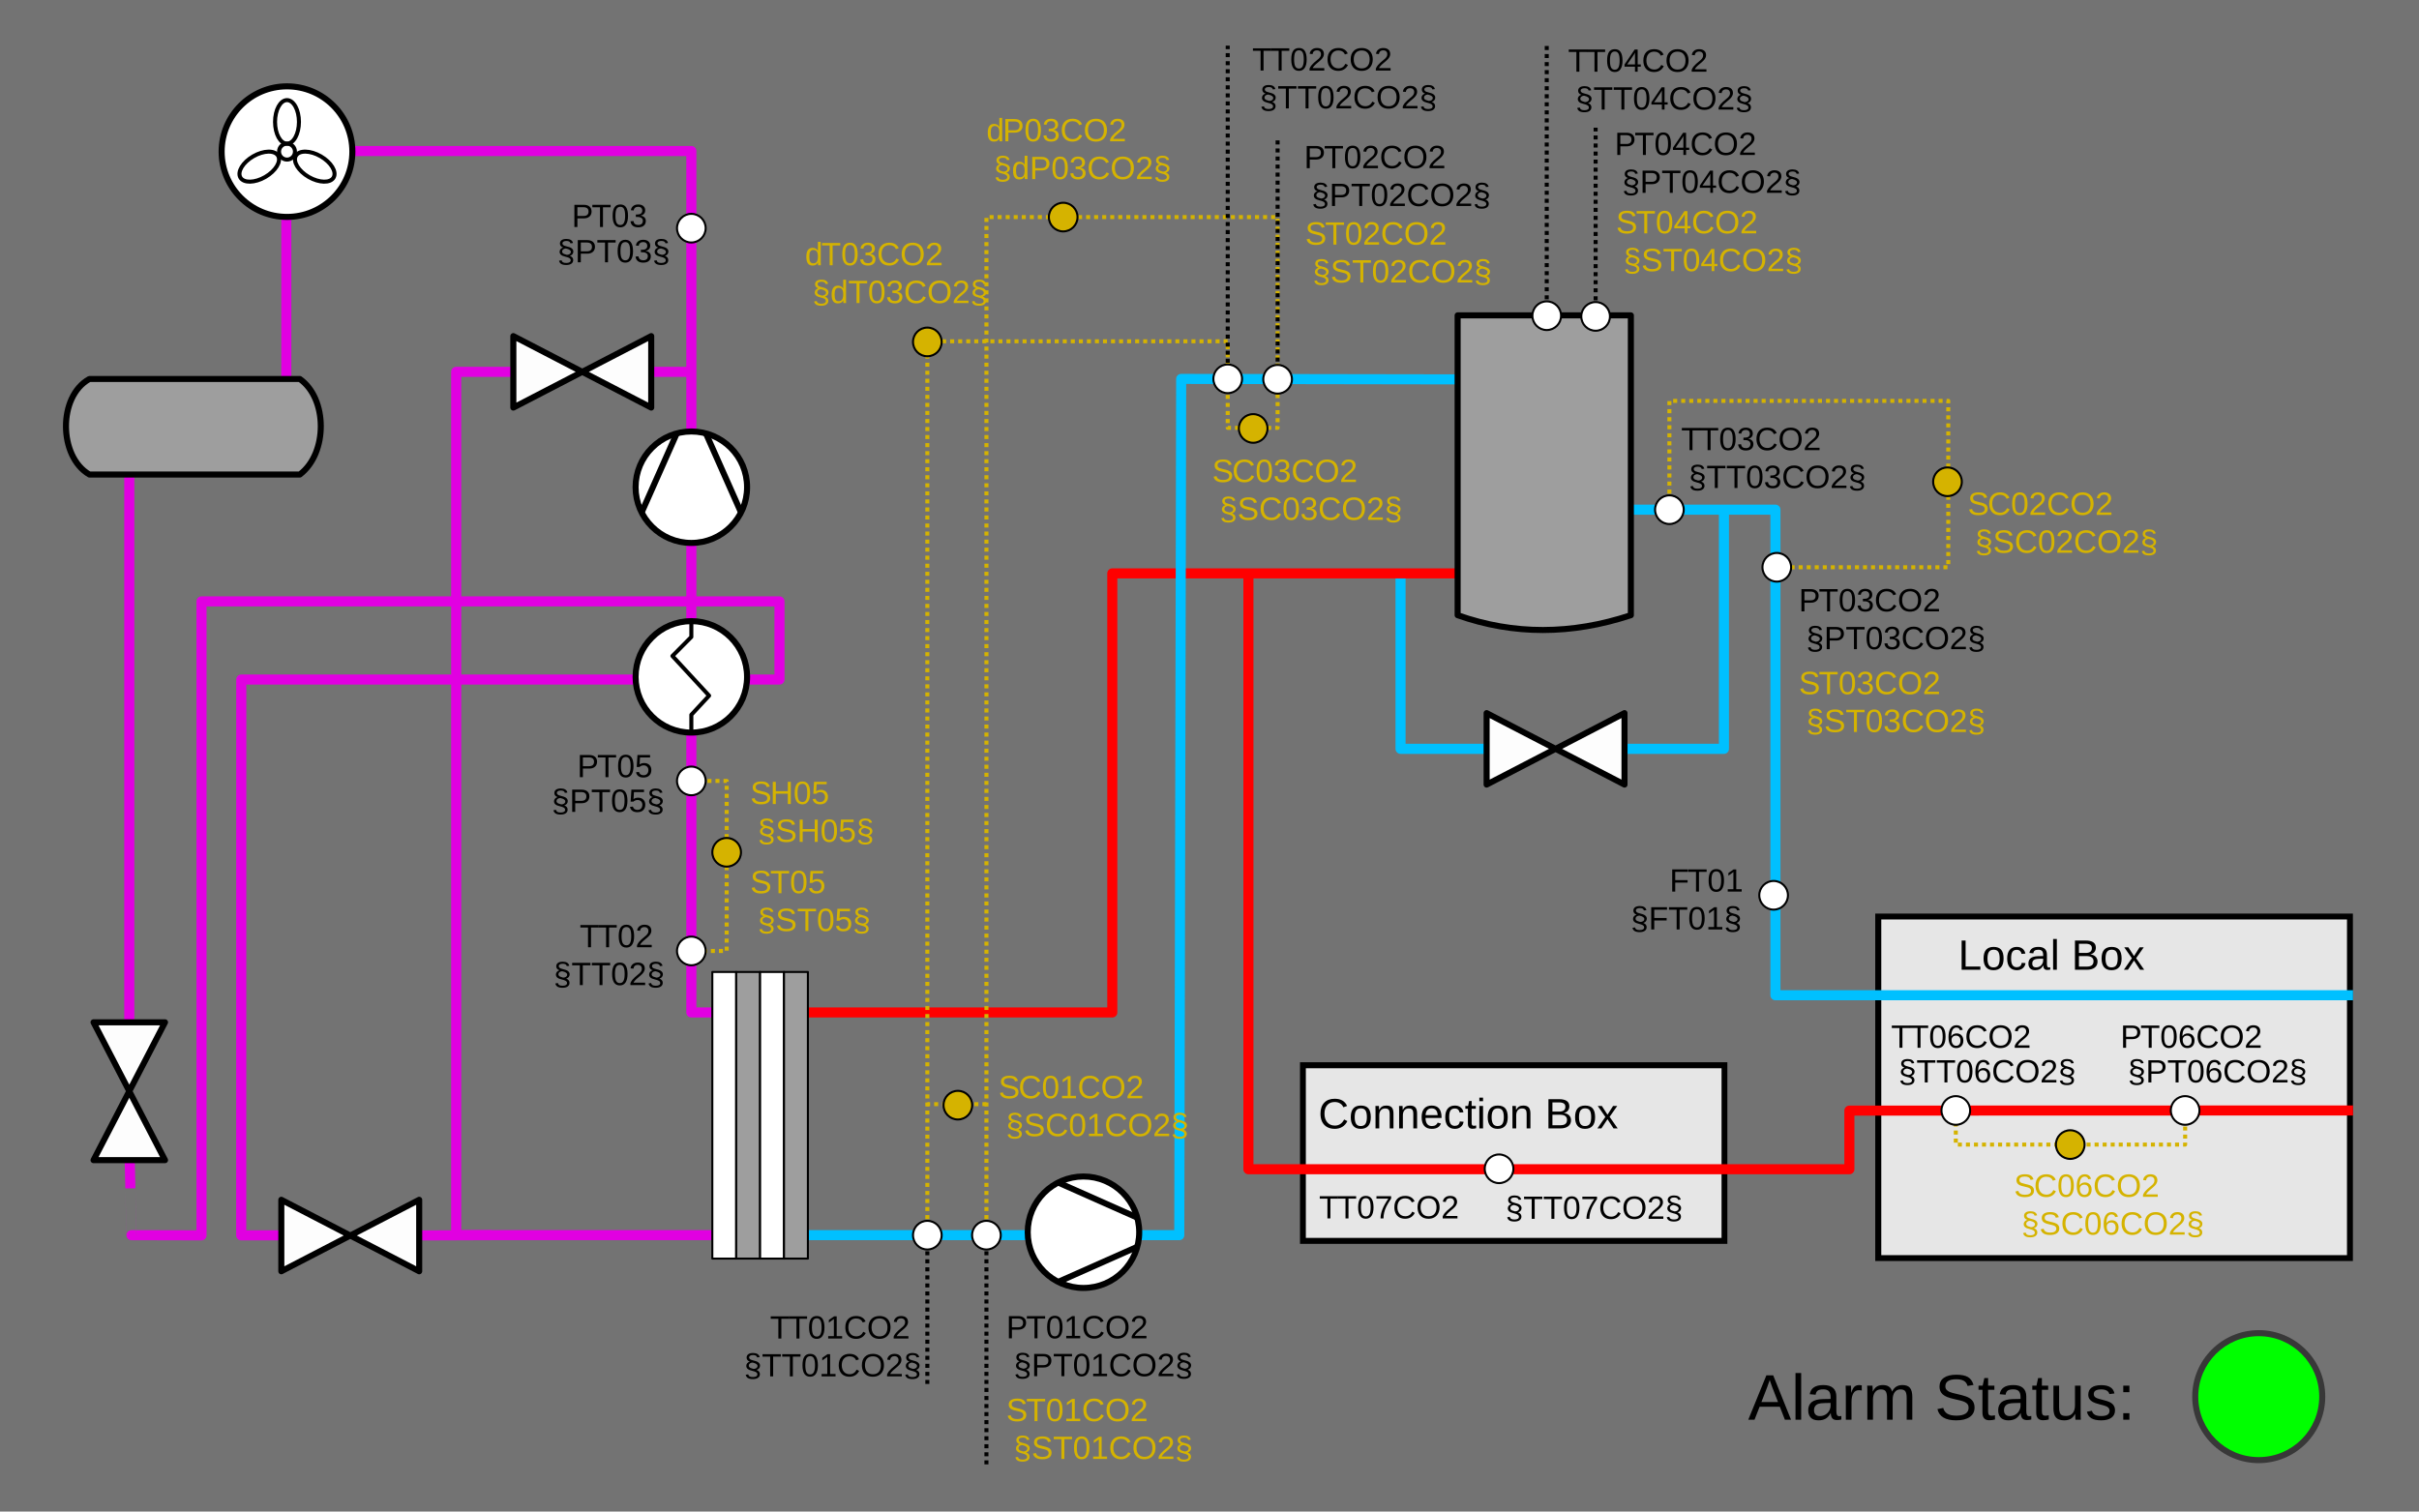
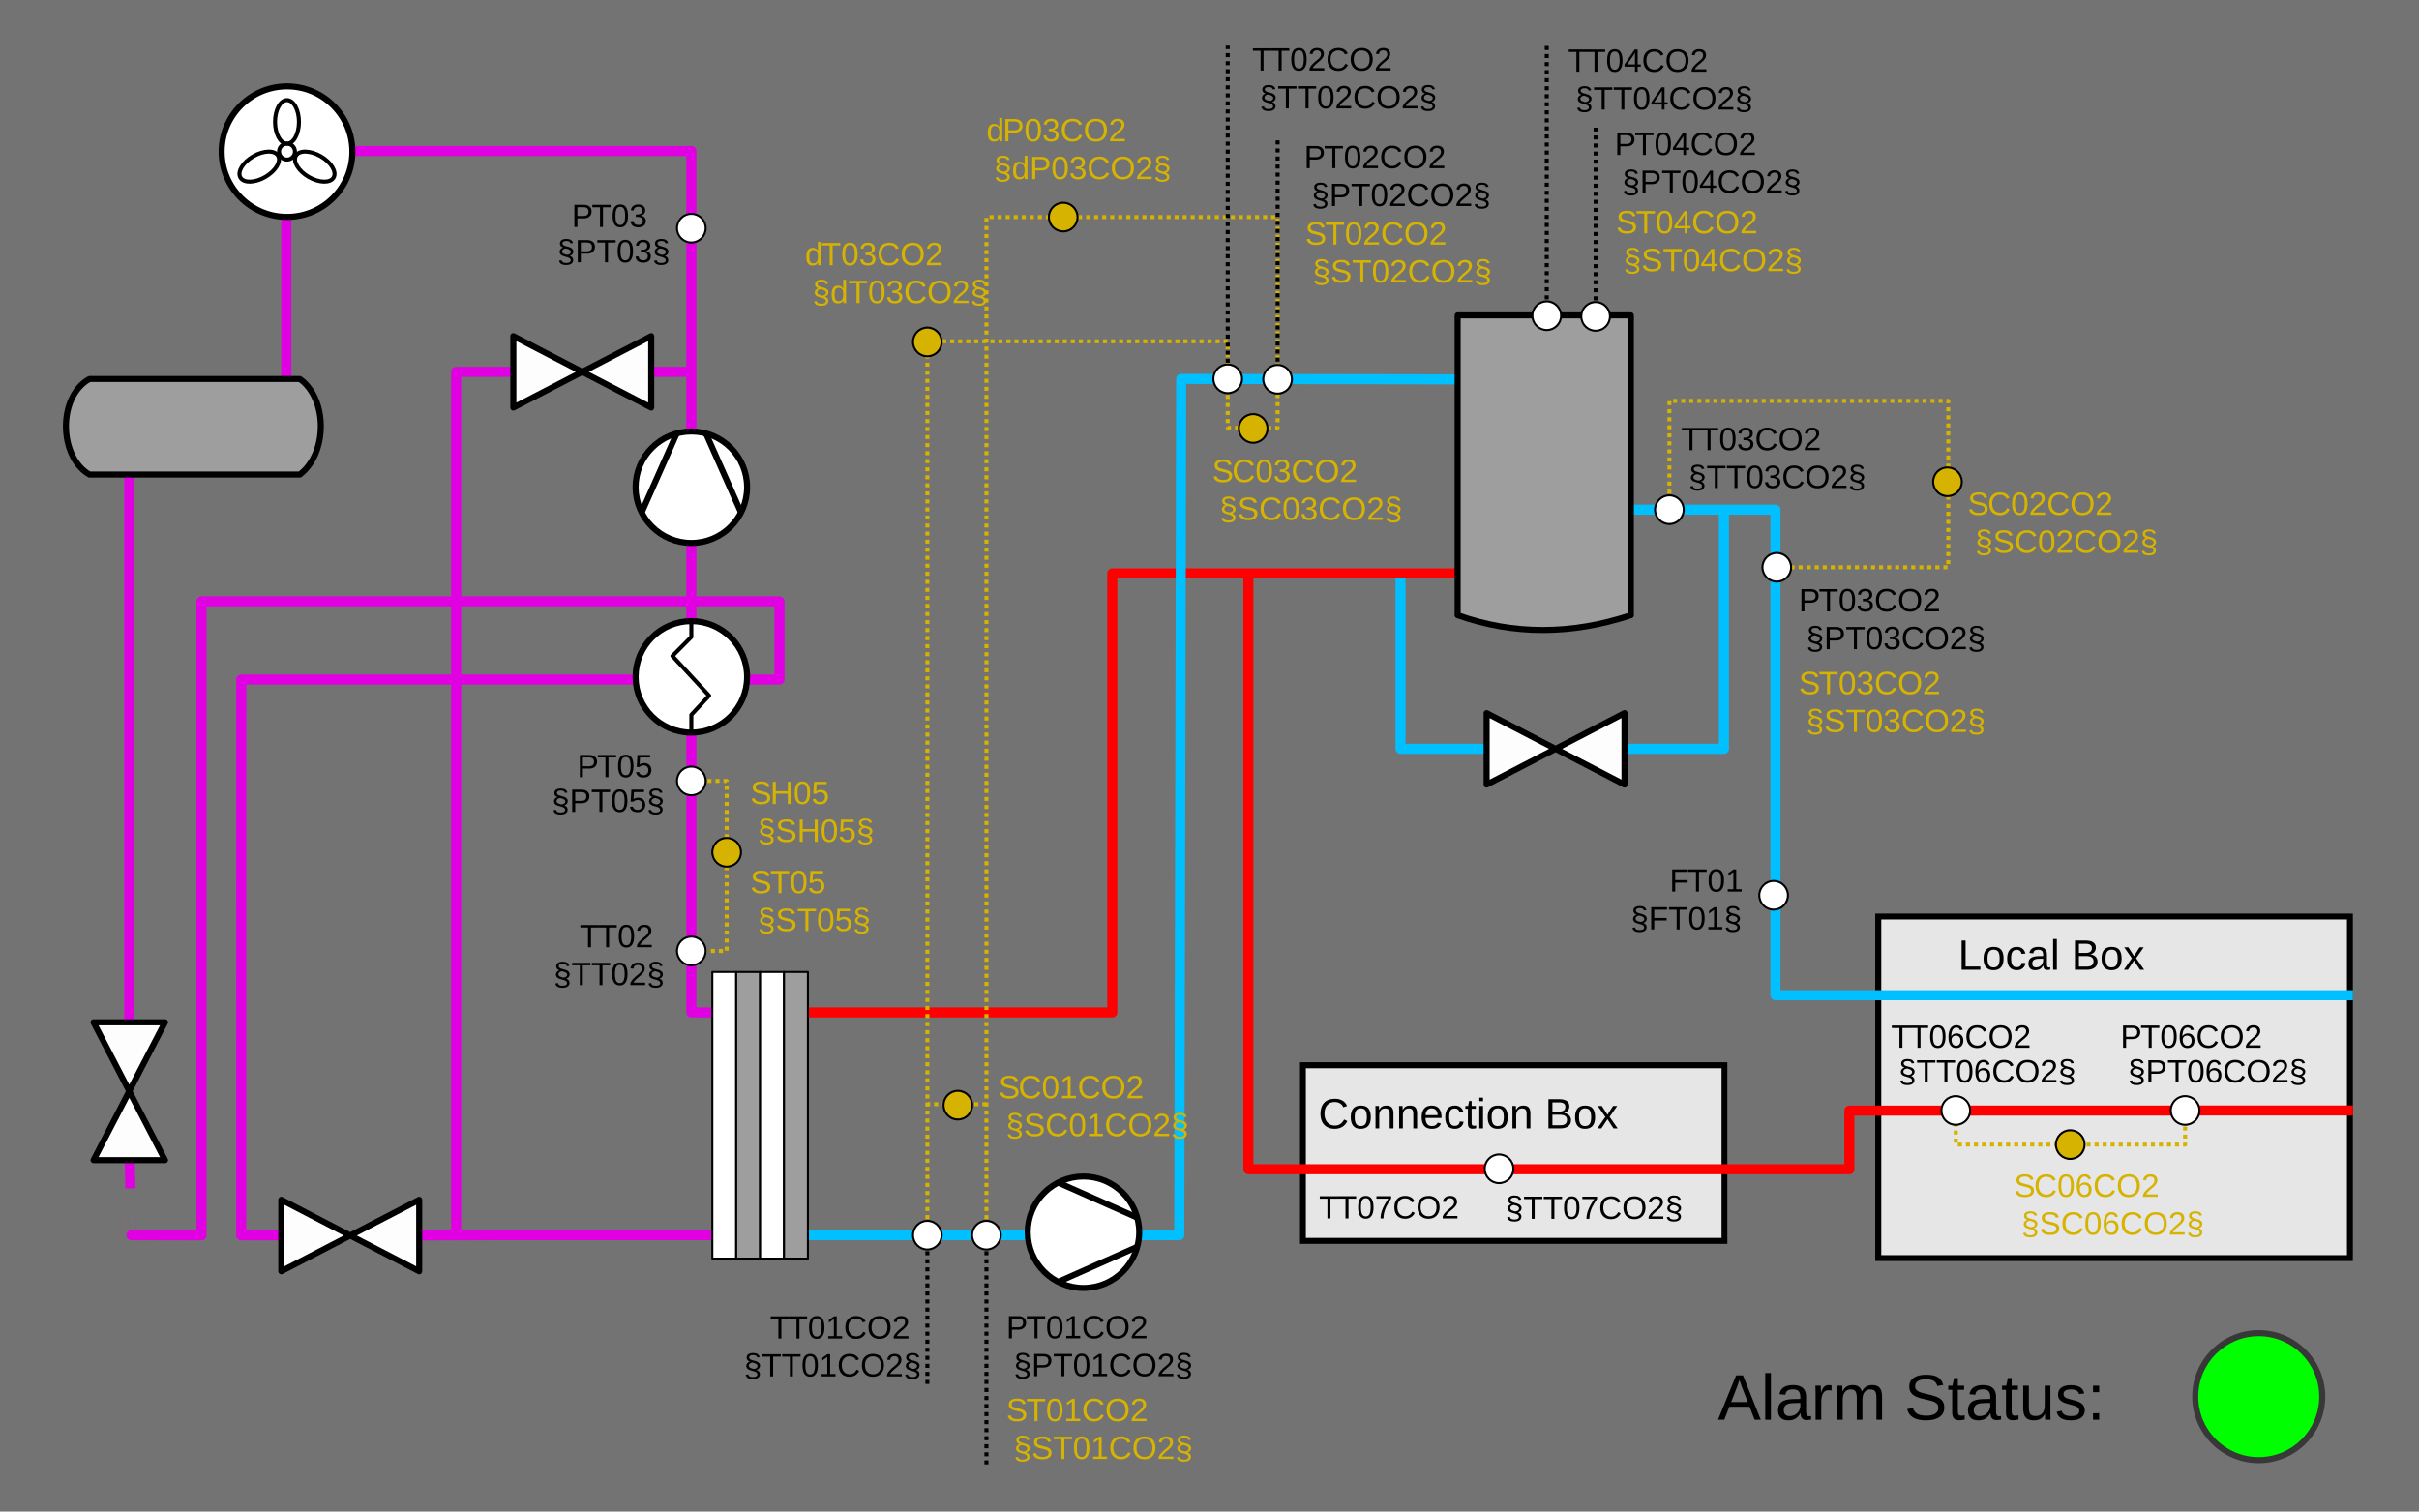
<svg xmlns="http://www.w3.org/2000/svg" width="100%" height="100%" viewBox="0 0 800 500" version="1.1" xml:space="preserve" style="fill-rule:evenodd;clip-rule:evenodd;stroke-linejoin:round;stroke-miterlimit:1.5;">
  <rect x="0" y="0" width="800" height="500" style="fill:rgb(115,115,115);" />
  <g>
    <rect x="620.167" y="302.153" width="158.015" height="115.042" style="fill:rgb(230,230,230);" />
    <path d="M778.182,302.153l-158.015,-0l0,115.042l158.015,-0l0,-115.042Zm-156.015,2l0,111.042l154.015,-0l0,-111.042l-154.015,-0Z" />
    <rect x="429.861" y="351.372" width="141.483" height="60.114" style="fill:rgb(230,230,230);" />
    <path d="M571.344,351.372l-141.483,0l0,60.115l141.483,-0l0,-60.115Zm-139.483,2l0,56.115l137.483,-0l0,-56.115l-137.483,0Z" />
    <text x="647.587px" y="320.792px" style="font-family:'ArialMT', 'Arial', sans-serif;font-size:14.046px;">Local Box</text>
    <text x="435.981px" y="373.275px" style="font-family:'ArialMT', 'Arial', sans-serif;font-size:14.046px;">Connection Box</text>
    <path d="M412.865,189.668l0,197.108l198.753,-0l0,-19.394l166.564,-0.049" style="fill:none;stroke:rgb(255,0,0);stroke-width:3.33px;" />
    <path d="M498.319,247.712l-35.138,-0l-0,-58.044" style="fill:none;stroke:rgb(0,192,255);stroke-width:3.33px;" />
    <path d="M267.181,334.909l100.67,0l0,-145.241l122.174,-0" style="fill:none;stroke:rgb(255,0,0);stroke-width:3.33px;" />
    <path d="M532.597,168.599l54.56,0l-0,160.623l191.025,-0" style="fill:none;stroke:rgb(0,192,255);stroke-width:3.33px;" />
    <path d="M42.756,346.982l-0,-205.814l51.926,0l0,-91.074" style="fill:none;stroke:rgb(225,0,225);stroke-width:3.33px;" />
    <path d="M102.475,408.645l-22.703,0l0.022,-183.857l177.988,-0l0,-25.856l-191.14,-0l0,209.713l-23.162,-0.06c0,0.06 -0.724,-30.957 -0.724,-30.957" style="fill:none;stroke:rgb(225,0,225);stroke-width:3.33px;" />
    <path d="M162.449,408.585l-31.84,0.12" style="fill:none;stroke:rgb(225,0,225);stroke-width:3.33px;" />
    <path d="M228.635,123.005l-18.435,-0" style="fill:none;stroke:rgb(225,0,225);stroke-width:3.33px;" />
    <path d="M264.885,408.585l125.123,0l0.623,-283.247l94.849,0.16" style="fill:none;stroke:rgb(0,192,255);stroke-width:3.33px;" />
    <path d="M178.433,123.005l-27.571,-0l-0,285.58l84.716,0" style="fill:none;stroke:rgb(225,0,225);stroke-width:3.33px;" />
    <path d="M109.506,49.954l119.129,0l0,284.955l6.943,0" style="fill:none;stroke:rgb(225,0,225);stroke-width:3.33px;" />
    <path d="M228.635,258.321l11.683,-0l0,56.249l-11.683,-0.002" style="fill:none;stroke:rgb(213,179,0);stroke-width:1.33px;stroke-dasharray:1.33,1.33;" />
    <path d="M326.226,365.246l-19.542,-0.004" style="fill:none;stroke:rgb(213,179,0);stroke-width:1.33px;stroke-dasharray:1.33,1.33;" />
    <path d="M722.659,367.333l-0,11.287l-75.847,-0l-0,-11.287" style="fill:none;stroke:rgb(213,179,0);stroke-width:1.33px;stroke-dasharray:1.33,1.33;" />
    <path d="M552.095,168.599l0,-35.994l92.225,0l-0,55.049l-56.707,-0" style="fill:none;stroke:rgb(213,179,0);stroke-width:1.33px;stroke-dasharray:1.33,1.33;" />
    <path d="M406.026,125.31l0,16.216l16.498,0l0,-16.216" style="fill:none;stroke:rgb(213,179,0);stroke-width:1.33px;stroke-dasharray:1.33,1.33;" />
    <path d="M306.684,408.585l0,-295.693l99.342,0l0,12.418" style="fill:none;stroke:rgb(213,179,0);stroke-width:1.33px;stroke-dasharray:1.33,1.33;" />
    <path d="M326.226,408.585l0,-336.777l96.298,0l0,53.502" style="fill:none;stroke:rgb(213,179,0);stroke-width:1.33px;stroke-dasharray:1.33,1.33;" />
    <g id="Heat-Exchanger">
      <rect x="235.578" y="321.52" width="7.901" height="94.809" style="fill:white;stroke:black;stroke-width:0.67px;" />
      <rect x="243.478" y="321.52" width="7.901" height="94.809" style="fill:rgb(158,158,158);stroke:black;stroke-width:0.67px;" />
      <rect x="251.379" y="321.52" width="7.901" height="94.809" style="fill:white;stroke:black;stroke-width:0.67px;" />
      <rect x="259.28" y="321.52" width="7.901" height="94.809" style="fill:rgb(158,158,158);stroke:black;stroke-width:0.67px;" />
    </g>
    <g id="PT03">
      <circle cx="228.635" cy="75.478" r="4.74" style="fill:white;stroke:black;stroke-width:0.67px;" />
      <text x="189.083px" y="75.089px" style="font-family:'ArialMT', 'Arial', sans-serif;font-size:10.667px;">P<tspan x="195.665px 201.647px 207.046px " y="75.089px 75.089px 75.089px ">T03</tspan>
      </text>
      <text x="184.274px" y="86.771px" style="font-family:'ArialMT', 'Arial', sans-serif;font-size:10.667px;">
        <tspan x="184.274px 189.673px 196.254px 202.237px 207.636px 213.034px " y="86.771px 86.771px 86.771px 86.771px 86.771px 86.771px ">§PT03§</tspan>
      </text>
    </g>
    <g id="FT01">
      <circle cx="586.56" cy="296.157" r="4.74" style="fill:white;stroke:black;stroke-width:0.67px;" />
      <text x="552.148px" y="294.932px" style="font-family:'ArialMT', 'Arial', sans-serif;font-size:10.667px;">F<tspan x="558.13px 564.112px 569.511px " y="294.932px 294.932px 294.932px ">T01</tspan>
      </text>
      <text x="539.279px" y="307.45px" style="font-family:'ArialMT', 'Arial', sans-serif;font-size:10.667px;">
        <tspan x="539.279px 544.678px 550.66px 556.642px 562.041px 567.44px " y="307.45px 307.45px 307.45px 307.45px 307.45px 307.45px ">§FT01§</tspan>
      </text>
    </g>
    <g id="PT03CO2">
      <circle cx="587.613" cy="187.654" r="4.74" style="fill:white;stroke:black;stroke-width:0.67px;" />
      <text x="594.888px" y="202.231px" style="font-family:'ArialMT', 'Arial', sans-serif;font-size:10.667px;">P<tspan x="601.469px 607.452px 612.851px 618.25px 625.419px 633.183px " y="202.231px 202.231px 202.231px 202.231px 202.231px 202.231px ">T03CO2</tspan>
      </text>
      <text x="597.318px" y="214.748px" style="font-family:'ArialMT', 'Arial', sans-serif;font-size:10.667px;">
        <tspan x="597.318px 602.717px 609.299px 615.281px 620.68px 626.079px 633.249px 641.012px 646.411px " y="214.748px 214.748px 214.748px 214.748px 214.748px 214.748px 214.748px 214.748px 214.748px ">§PT03CO2§</tspan>
      </text>
    </g>
    <g id="ST03CO2">
      <text x="594.888px" y="229.62px" style="font-family:'ArialMT', 'Arial', sans-serif;font-size:10.667px;fill:rgb(213,179,0);">S<tspan x="601.469px 607.452px 612.851px 618.25px 625.419px 633.183px " y="229.62px 229.62px 229.62px 229.62px 229.62px 229.62px ">T03CO2</tspan>
      </text>
      <text x="597.318px" y="242.137px" style="font-family:'ArialMT', 'Arial', sans-serif;font-size:10.667px;fill:rgb(213,179,0);">
        <tspan x="597.318px 602.717px 609.299px 615.281px 620.68px 626.079px 633.249px 641.012px 646.411px " y="242.137px 242.137px 242.137px 242.137px 242.137px 242.137px 242.137px 242.137px 242.137px ">§ST03CO2§</tspan>
      </text>
    </g>
    <g id="ST04CO2">
      <text x="534.439px" y="77.177px" style="font-family:'ArialMT', 'Arial', sans-serif;font-size:10.667px;fill:rgb(213,179,0);">S<tspan x="541.02px 547.003px 552.402px 557.801px 564.97px 572.734px " y="77.177px 77.177px 77.177px 77.177px 77.177px 77.177px ">T04CO2</tspan>
      </text>
      <text x="536.869px" y="89.694px" style="font-family:'ArialMT', 'Arial', sans-serif;font-size:10.667px;fill:rgb(213,179,0);">
        <tspan x="536.869px 542.268px 548.85px 554.832px 560.231px 565.63px 572.8px 580.563px 585.962px " y="89.694px 89.694px 89.694px 89.694px 89.694px 89.694px 89.694px 89.694px 89.694px ">§ST04CO2§</tspan>
      </text>
    </g>
    <g id="TT03CO2">
      <circle cx="552.095" cy="168.599" r="4.74" style="fill:white;stroke:black;stroke-width:0.67px;" />
      <text x="555.98px" y="148.912px" style="font-family:'ArialMT', 'Arial', sans-serif;font-size:10.667px;">T<tspan x="561.962px 567.945px 573.343px 578.742px 585.912px 593.676px " y="148.912px 148.912px 148.912px 148.912px 148.912px 148.912px ">T03CO2</tspan>
      </text>
      <text x="558.41px" y="161.43px" style="font-family:'ArialMT', 'Arial', sans-serif;font-size:10.667px;">
        <tspan x="558.41px 563.809px 569.791px 575.774px 581.173px 586.572px 593.741px 601.505px 606.904px " y="161.43px 161.43px 161.43px 161.43px 161.43px 161.43px 161.43px 161.43px 161.43px ">§TT03CO2§</tspan>
      </text>
    </g>
    <g id="TT06CO2">
      <text x="625.414px" y="346.592px" style="font-family:'ArialMT', 'Arial', sans-serif;font-size:10.667px;">T<tspan x="631.396px 637.379px 642.778px 648.176px 655.346px 663.11px " y="346.592px 346.592px 346.592px 346.592px 346.592px 346.592px ">T06CO2</tspan>
      </text>
      <text x="627.844px" y="358.056px" style="font-family:'ArialMT', 'Arial', sans-serif;font-size:10.667px;">
        <tspan x="627.844px 633.243px 639.225px 645.208px 650.607px 656.006px 663.175px 670.939px 676.338px " y="358.056px 358.056px 358.056px 358.056px 358.056px 358.056px 358.056px 358.056px 358.056px ">§TT06CO2§</tspan>
      </text>
      <circle cx="646.812" cy="367.333" r="4.74" style="fill:white;stroke:black;stroke-width:0.67px;" />
    </g>
    <g id="TT07CO2">
      <text x="436.233px" y="403.042px" style="font-family:'ArialMT', 'Arial', sans-serif;font-size:10.667px;">T<tspan x="442.215px 448.198px 453.597px 458.995px 466.165px 473.929px " y="403.042px 403.042px 403.042px 403.042px 403.042px 403.042px ">T07CO2</tspan>
      </text>
      <text x="497.861px" y="403.186px" style="font-family:'ArialMT', 'Arial', sans-serif;font-size:10.667px;">
        <tspan x="497.861px 503.26px 509.242px 515.225px 520.624px 526.023px 533.192px 540.956px 546.355px " y="403.186px 403.186px 403.186px 403.186px 403.186px 403.186px 403.186px 403.186px 403.186px ">§TT07CO2§</tspan>
      </text>
      <circle cx="495.76" cy="386.626" r="4.74" style="fill:white;stroke:black;stroke-width:0.67px;" />
    </g>
    <g id="PT06CO2">
      <text x="701.261px" y="346.592px" style="font-family:'ArialMT', 'Arial', sans-serif;font-size:10.667px;">P<tspan x="707.842px 713.825px 719.224px 724.622px 731.792px 739.556px " y="346.592px 346.592px 346.592px 346.592px 346.592px 346.592px ">T06CO2</tspan>
      </text>
      <text x="703.691px" y="358.056px" style="font-family:'ArialMT', 'Arial', sans-serif;font-size:10.667px;">
        <tspan x="703.691px 709.09px 715.671px 721.654px 727.053px 732.452px 739.621px 747.385px 752.784px " y="358.056px 358.056px 358.056px 358.056px 358.056px 358.056px 358.056px 358.056px 358.056px ">§PT06CO2§</tspan>
      </text>
      <circle cx="722.659" cy="367.333" r="4.74" style="fill:white;stroke:black;stroke-width:0.67px;" />
    </g>
    <g id="TT02">
      <text x="191.703px" y="313.343px" style="font-family:'ArialMT', 'Arial', sans-serif;font-size:10.667px;">T<tspan x="197.685px 203.667px 209.066px " y="313.343px 313.343px 313.343px ">T02</tspan>
      </text>
      <text x="183.055px" y="325.861px" style="font-family:'ArialMT', 'Arial', sans-serif;font-size:10.667px;">
        <tspan x="183.055px 188.454px 194.436px 200.418px 205.817px 211.216px " y="325.861px 325.861px 325.861px 325.861px 325.861px 325.861px ">§TT02§</tspan>
      </text>
      <circle cx="228.635" cy="314.568" r="4.74" style="fill:white;stroke:black;stroke-width:0.67px;" />
    </g>
    <g id="TT01CO2">
      <text x="254.654px" y="442.782px" style="font-family:'ArialMT', 'Arial', sans-serif;font-size:10.667px;">T<tspan x="260.636px 266.618px 272.017px 277.416px 284.586px 292.349px " y="442.782px 442.782px 442.782px 442.782px 442.782px 442.782px ">T01CO2</tspan>
      </text>
      <text x="246.006px" y="455.3px" style="font-family:'ArialMT', 'Arial', sans-serif;font-size:10.667px;">
        <tspan x="246.006px 251.405px 257.387px 263.369px 268.768px 274.167px 281.337px 289.101px 294.5px " y="455.3px 455.3px 455.3px 455.3px 455.3px 455.3px 455.3px 455.3px 455.3px ">§TT01CO2§</tspan>
      </text>
      <path d="M306.684,408.585l0,49.38" style="fill:none;stroke:black;stroke-width:1.33px;stroke-dasharray:1.33,1.33;" />
      <circle cx="306.684" cy="408.585" r="4.74" style="fill:white;stroke:black;stroke-width:0.67px;" />
    </g>
    <g id="TT02CO2">
      <text x="414.125px" y="23.332px" style="font-family:'ArialMT', 'Arial', sans-serif;font-size:10.667px;">T<tspan x="420.107px 426.089px 431.488px 436.887px 444.057px 451.821px " y="23.332px 23.332px 23.332px 23.332px 23.332px 23.332px ">T02CO2</tspan>
      </text>
      <text x="416.555px" y="35.85px" style="font-family:'ArialMT', 'Arial', sans-serif;font-size:10.667px;">
        <tspan x="416.555px 421.954px 427.936px 433.918px 439.317px 444.716px 451.886px 459.65px 465.049px " y="35.85px 35.85px 35.85px 35.85px 35.85px 35.85px 35.85px 35.85px 35.85px ">§TT02CO2§</tspan>
      </text>
      <path d="M406.026,125.31l0,-110.21" style="fill:none;stroke:black;stroke-width:1.33px;stroke-dasharray:1.33,1.33;" />
      <circle cx="406.026" cy="125.31" r="4.74" style="fill:white;stroke:black;stroke-width:0.67px;" />
    </g>
    <g id="PT01CO2">
      <text x="332.781px" y="442.704px" style="font-family:'ArialMT', 'Arial', sans-serif;font-size:10.667px;">P<tspan x="339.363px 345.345px 350.744px 356.143px 363.313px 371.076px " y="442.704px 442.704px 442.704px 442.704px 442.704px 442.704px ">T01CO2</tspan>
      </text>
      <text x="335.212px" y="455.222px" style="font-family:'ArialMT', 'Arial', sans-serif;font-size:10.667px;">
        <tspan x="335.212px 340.611px 347.192px 353.174px 358.573px 363.972px 371.142px 378.905px 384.304px " y="455.222px 455.222px 455.222px 455.222px 455.222px 455.222px 455.222px 455.222px 455.222px ">§PT01CO2§</tspan>
      </text>
      <path d="M326.226,408.585l0,76.982" style="fill:none;stroke:black;stroke-width:1.33px;stroke-dasharray:1.33,1.33;" />
      <circle cx="326.226" cy="408.585" r="4.74" style="fill:white;stroke:black;stroke-width:0.67px;" />
    </g>
    <g id="ST01CO2">
      <text x="332.781px" y="470.093px" style="font-family:'ArialMT', 'Arial', sans-serif;font-size:10.667px;fill:rgb(213,179,0);">S<tspan x="339.363px 345.345px 350.744px 356.143px 363.313px 371.076px " y="470.093px 470.093px 470.093px 470.093px 470.093px 470.093px ">T01CO2</tspan>
      </text>
      <text x="335.212px" y="482.611px" style="font-family:'ArialMT', 'Arial', sans-serif;font-size:10.667px;fill:rgb(213,179,0);">
        <tspan x="335.212px 340.611px 347.192px 353.174px 358.573px 363.972px 371.142px 378.905px 384.304px " y="482.611px 482.611px 482.611px 482.611px 482.611px 482.611px 482.611px 482.611px 482.611px ">§ST01CO2§</tspan>
      </text>
    </g>
    <g id="PT02CO2">
      <text x="431.277px" y="55.631px" style="font-family:'ArialMT', 'Arial', sans-serif;font-size:10.667px;">P<tspan x="437.858px 443.84px 449.239px 454.638px 461.808px 469.571px " y="55.631px 55.631px 55.631px 55.631px 55.631px 55.631px ">T02CO2</tspan>
      </text>
      <text x="433.707px" y="68.149px" style="font-family:'ArialMT', 'Arial', sans-serif;font-size:10.667px;">
        <tspan x="433.707px 439.106px 445.687px 451.669px 457.068px 462.467px 469.637px 477.401px 482.799px " y="68.149px 68.149px 68.149px 68.149px 68.149px 68.149px 68.149px 68.149px 68.149px ">§PT02CO2§</tspan>
      </text>
      <path d="M422.524,46.452l0,79.008" style="fill:none;stroke:black;stroke-width:1.33px;stroke-dasharray:1.33,1.33;" />
      <circle cx="422.524" cy="125.46" r="4.74" style="fill:white;stroke:black;stroke-width:0.67px;" />
    </g>
    <g id="ST02CO2">
      <text x="431.639px" y="80.914px" style="font-family:'ArialMT', 'Arial', sans-serif;font-size:10.667px;fill:rgb(213,179,0);">S<tspan x="438.22px 444.202px 449.601px 455px 462.17px 469.933px " y="80.914px 80.914px 80.914px 80.914px 80.914px 80.914px ">T02CO2</tspan>
      </text>
      <text x="434.069px" y="93.432px" style="font-family:'ArialMT', 'Arial', sans-serif;font-size:10.667px;fill:rgb(213,179,0);">
        <tspan x="434.069px 439.468px 446.049px 452.031px 457.43px 462.829px 469.999px 477.763px 483.162px " y="93.432px 93.432px 93.432px 93.432px 93.432px 93.432px 93.432px 93.432px 93.432px ">§ST02CO2§</tspan>
      </text>
    </g>
    <g id="PT05">
      <circle cx="228.635" cy="258.321" r="4.74" style="fill:white;stroke:black;stroke-width:0.67px;" />
      <text x="190.893px" y="257.096px" style="font-family:'ArialMT', 'Arial', sans-serif;font-size:10.667px;">P<tspan x="197.475px 203.457px 208.856px " y="257.096px 257.096px 257.096px ">T05</tspan>
      </text>
      <text x="182.424px" y="268.56px" style="font-family:'ArialMT', 'Arial', sans-serif;font-size:10.667px;">
        <tspan x="182.424px 187.823px 194.404px 200.386px 205.785px 211.184px " y="268.56px 268.56px 268.56px 268.56px 268.56px 268.56px ">§PT05§</tspan>
      </text>
    </g>
    <g id="SH05ST05">
      <circle cx="240.318" cy="281.933" r="4.74" style="fill:rgb(213,179,0);stroke:black;stroke-width:0.67px;" />
      <text x="248.115px" y="265.96px" style="font-family:'ArialMT', 'Arial', sans-serif;font-size:10.667px;fill:rgb(213,179,0);">S<tspan x="254.696px 261.866px 267.265px " y="265.96px 265.96px 265.96px ">H05</tspan>
      </text>
      <text x="250.545px" y="278.478px" style="font-family:'ArialMT', 'Arial', sans-serif;font-size:10.667px;fill:rgb(213,179,0);">
        <tspan x="250.545px 255.944px 262.525px 269.695px 275.094px 280.493px " y="278.478px 278.478px 278.478px 278.478px 278.478px 278.478px ">§SH05§</tspan>
      </text>
      <text x="248.115px" y="295.456px" style="font-family:'ArialMT', 'Arial', sans-serif;font-size:10.667px;fill:rgb(213,179,0);">S<tspan x="254.696px 260.678px 266.077px " y="295.456px 295.456px 295.456px ">T05</tspan>
      </text>
      <text x="250.545px" y="307.974px" style="font-family:'ArialMT', 'Arial', sans-serif;font-size:10.667px;fill:rgb(213,179,0);">
        <tspan x="250.545px 255.944px 262.525px 268.507px 273.906px 279.305px " y="307.974px 307.974px 307.974px 307.974px 307.974px 307.974px ">§ST05§</tspan>
      </text>
    </g>
    <g id="SC06CO2">
      <circle cx="684.661" cy="378.62" r="4.74" style="fill:rgb(213,179,0);stroke:black;stroke-width:0.67px;" />
      <text x="666.048px" y="395.894px" style="font-family:'ArialMT', 'Arial', sans-serif;font-size:10.667px;fill:rgb(213,179,0);">S<tspan x="672.629px 679.799px 685.198px 690.597px 697.767px 705.53px " y="395.894px 395.894px 395.894px 395.894px 395.894px 395.894px ">C06CO2</tspan>
      </text>
      <text x="668.478px" y="408.412px" style="font-family:'ArialMT', 'Arial', sans-serif;font-size:10.667px;fill:rgb(213,179,0);">
        <tspan x="668.478px 673.877px 680.458px 687.628px 693.027px 698.426px 705.596px 713.359px 718.758px " y="408.412px 408.412px 408.412px 408.412px 408.412px 408.412px 408.412px 408.412px 408.412px ">§SC06CO2§</tspan>
      </text>
    </g>
    <g id="SC02CO2">
      <circle cx="644.064" cy="159.368" r="4.74" style="fill:rgb(213,179,0);stroke:black;stroke-width:0.67px;" />
      <text x="650.733px" y="170.322px" style="font-family:'ArialMT', 'Arial', sans-serif;font-size:10.667px;fill:rgb(213,179,0);">S<tspan x="657.315px 664.484px 669.883px 675.282px 682.452px 690.216px " y="170.322px 170.322px 170.322px 170.322px 170.322px 170.322px ">C02CO2</tspan>
      </text>
      <text x="653.164px" y="182.839px" style="font-family:'ArialMT', 'Arial', sans-serif;font-size:10.667px;fill:rgb(213,179,0);">
        <tspan x="653.164px 658.563px 665.144px 672.314px 677.713px 683.112px 690.281px 698.045px 703.444px " y="182.839px 182.839px 182.839px 182.839px 182.839px 182.839px 182.839px 182.839px 182.839px ">§SC02CO2§</tspan>
      </text>
    </g>
    <g id="SC03CO2">
      <circle cx="414.445" cy="141.726" r="4.74" style="fill:rgb(213,179,0);stroke:black;stroke-width:0.67px;" />
      <text x="400.871px" y="159.446px" style="font-family:'ArialMT', 'Arial', sans-serif;font-size:10.667px;fill:rgb(213,179,0);">S<tspan x="407.453px 414.622px 420.021px 425.42px 432.59px 440.354px " y="159.446px 159.446px 159.446px 159.446px 159.446px 159.446px ">C03CO2</tspan>
      </text>
      <text x="403.301px" y="171.964px" style="font-family:'ArialMT', 'Arial', sans-serif;font-size:10.667px;fill:rgb(213,179,0);">
        <tspan x="403.301px 408.7px 415.282px 422.451px 427.85px 433.249px 440.419px 448.183px 453.582px " y="171.964px 171.964px 171.964px 171.964px 171.964px 171.964px 171.964px 171.964px 171.964px ">§SC03CO2§</tspan>
      </text>
    </g>
    <g id="SC01CO2">
      <circle cx="316.779" cy="365.582" r="4.74" style="fill:rgb(213,179,0);stroke:black;stroke-width:0.67px;" />
      <text x="330.205px" y="363.302px" style="font-family:'ArialMT', 'Arial', sans-serif;font-size:10.667px;fill:rgb(213,179,0);">S<tspan x="336.786px 343.956px 349.355px 354.754px 361.924px 369.687px " y="363.302px 363.302px 363.302px 363.302px 363.302px 363.302px ">C01CO2</tspan>
      </text>
      <text x="332.635px" y="375.82px" style="font-family:'ArialMT', 'Arial', sans-serif;font-size:10.667px;fill:rgb(213,179,0);">
        <tspan x="332.635px 338.034px 344.616px 351.785px 357.184px 362.583px 369.753px 377.517px 382.916px " y="375.82px 375.82px 375.82px 375.82px 375.82px 375.82px 375.82px 375.82px 375.82px ">§SC01CO2§</tspan>
      </text>
    </g>
    <g id="dP03CO2">
      <text x="326.213px" y="46.733px" style="font-family:'ArialMT', 'Arial', sans-serif;font-size:10.667px;fill:rgb(213,179,0);">d<tspan x="331.612px 338.194px 343.593px 348.992px 356.161px 363.925px " y="46.733px 46.733px 46.733px 46.733px 46.733px 46.733px ">P03CO2</tspan>
      </text>
      <text x="328.644px" y="59.251px" style="font-family:'ArialMT', 'Arial', sans-serif;font-size:10.667px;fill:rgb(213,179,0);">
        <tspan x="328.644px 334.043px 339.442px 346.023px 351.422px 356.821px 363.99px 371.754px 377.153px " y="59.251px 59.251px 59.251px 59.251px 59.251px 59.251px 59.251px 59.251px 59.251px ">§dP03CO2§</tspan>
      </text>
      <circle cx="351.615" cy="71.808" r="4.74" style="fill:rgb(213,179,0);stroke:black;stroke-width:0.67px;" />
    </g>
    <g id="dT03CO2">
      <text x="266.213px" y="87.733px" style="font-family:'ArialMT', 'Arial', sans-serif;font-size:10.667px;fill:rgb(213,179,0);">d<tspan x="271.612px 277.595px 282.994px 288.393px 295.562px 303.326px " y="87.733px 87.733px 87.733px 87.733px 87.733px 87.733px ">T03CO2</tspan>
      </text>
      <text x="268.644px" y="100.251px" style="font-family:'ArialMT', 'Arial', sans-serif;font-size:10.667px;fill:rgb(213,179,0);">
        <tspan x="268.644px 274.043px 279.442px 285.424px 290.823px 296.222px 303.392px 311.155px 316.554px " y="100.251px 100.251px 100.251px 100.251px 100.251px 100.251px 100.251px 100.251px 100.251px ">§dT03CO2§</tspan>
      </text>
      <circle cx="306.684" cy="113.107" r="4.74" style="fill:rgb(213,179,0);stroke:black;stroke-width:0.67px;" />
    </g>
    <path id="Tank" d="M29.57,125.367l69.581,-0c9.193,6.476 9.317,24.534 0,31.603l-69.581,-0c-10.195,-5.883 -10.476,-25.83 0,-31.603Z" style="fill:rgb(158,158,158);stroke:black;stroke-width:2px;" />
    <g id="R507-Pump">
      <circle cx="228.635" cy="161.164" r="18.435" style="fill:white;stroke:black;stroke-width:2px;" />
      <path d="M233.46,143.367l11.609,26.153" style="fill:none;stroke:black;stroke-width:2px;" />
      <path d="M223.811,143.367l-11.61,26.153" style="fill:none;stroke:black;stroke-width:2px;" />
    </g>
    <g id="CO2-Pump">
      <path d="M376.752,407.609c0,10.175 -8.26,18.435 -18.435,18.435c-10.174,0 -18.435,-8.26 -18.435,-18.435c0,-10.174 8.261,-18.435 18.435,-18.435c10.175,0 18.435,8.261 18.435,18.435Z" style="fill:white;stroke:black;stroke-width:2px;" />
      <path d="M376.113,412.434l-26.152,11.61" style="fill:none;stroke:black;stroke-width:2px;" />
      <path d="M376.113,402.785l-26.152,-11.61" style="fill:none;stroke:black;stroke-width:2px;" />
    </g>
    <g id="Heat-Exchanger1">
      <circle cx="228.635" cy="223.901" r="18.435" style="fill:white;stroke:black;stroke-width:2px;" />
      <path d="M228.635,205.466l0,5.229l-6.252,6.299l12.13,13.122l-5.878,6.33l0,5.89" style="fill:none;stroke:black;stroke-width:1.33px;" />
    </g>
    <path id="Valve-EV2" d="M169.771,111.184l45.595,23.641l0,-23.641l-45.595,23.641l-0,-23.641Z" style="fill:rgb(253,253,253);stroke:black;stroke-width:2px;" />
    <path id="Valve-SV1" d="M30.935,383.765l23.641,-45.595l-23.641,-0l23.641,45.595l-23.641,0Z" style="fill:rgb(253,253,253);stroke:black;stroke-width:2px;" />
    <path id="Valve-EV1" d="M93.036,396.884l45.596,23.642l0,-23.642l-45.596,23.642l0,-23.642Z" style="fill:rgb(253,253,253);stroke:black;stroke-width:2px;" />
    <path d="M570.129,168.599l0,79.113l-40.915,-0" style="fill:none;stroke:rgb(0,192,255);stroke-width:3.33px;" />
    <path id="Valve-EV3" d="M491.65,235.891l45.596,23.641l0,-23.641l-45.596,23.641l0,-23.641Z" style="fill:rgb(253,253,253);stroke:black;stroke-width:2px;" />
    <g id="Fan">
      <ellipse cx="94.916" cy="50.157" rx="21.618" ry="21.595" style="fill:white;stroke:black;stroke-width:2px;" />
      <circle cx="94.916" cy="50.157" r="2.634" style="fill:none;stroke:black;stroke-width:1.33px;" />
      <ellipse cx="94.916" cy="40.321" rx="3.955" ry="7.202" style="fill:none;stroke:black;stroke-width:1.33px;" />
      <path d="M79.501,58.726c-1.092,-1.89 0.817,-5.038 4.26,-7.025c3.442,-1.988 7.123,-2.067 8.214,-0.177c1.092,1.89 -0.817,5.039 -4.26,7.026c-3.442,1.988 -7.123,2.067 -8.214,0.176Z" style="fill:none;stroke:black;stroke-width:1.33px;" />
      <path d="M110.332,58.726c-1.092,1.891 -4.772,1.812 -8.215,-0.176c-3.442,-1.987 -5.351,-5.136 -4.26,-7.026c1.091,-1.89 4.772,-1.811 8.215,0.177c3.442,1.987 5.351,5.135 4.26,7.025Z" style="fill:none;stroke:black;stroke-width:1.33px;" />
    </g>
    <path d="M482.061,104.326l57.292,0l0,99.176c-19.653,6.507 -38.755,6.558 -57.292,-0l0,-99.176Z" style="fill:rgb(158,158,158);stroke:black;stroke-width:2px;" />
    <g id="PT04CO2">
      <path d="M527.696,104.662l0,-62.416" style="fill:none;stroke:black;stroke-width:1.33px;stroke-dasharray:1.33,1.33;" />
      <circle cx="527.696" cy="104.662" r="4.74" style="fill:white;stroke:black;stroke-width:0.67px;" />
      <text x="533.987px" y="51.265px" style="font-family:'ArialMT', 'Arial', sans-serif;font-size:10.667px;">P<tspan x="540.568px 546.55px 551.949px 557.348px 564.518px 572.281px " y="51.265px 51.265px 51.265px 51.265px 51.265px 51.265px ">T04CO2</tspan>
      </text>
      <text x="536.417px" y="63.782px" style="font-family:'ArialMT', 'Arial', sans-serif;font-size:10.667px;">
        <tspan x="536.417px 541.816px 548.397px 554.379px 559.778px 565.177px 572.347px 580.111px 585.509px " y="63.782px 63.782px 63.782px 63.782px 63.782px 63.782px 63.782px 63.782px 63.782px ">§PT04CO2§</tspan>
      </text>
    </g>
    <g id="TT04CO2">
      <text x="518.575px" y="23.719px" style="font-family:'ArialMT', 'Arial', sans-serif;font-size:10.667px;">T<tspan x="524.557px 530.54px 535.939px 541.337px 548.507px 556.271px " y="23.719px 23.719px 23.719px 23.719px 23.719px 23.719px ">T04CO2</tspan>
      </text>
      <text x="521.005px" y="36.237px" style="font-family:'ArialMT', 'Arial', sans-serif;font-size:10.667px;">
        <tspan x="521.005px 526.404px 532.386px 538.369px 543.768px 549.167px 556.336px 564.1px 569.499px " y="36.237px 36.237px 36.237px 36.237px 36.237px 36.237px 36.237px 36.237px 36.237px ">§TT04CO2§</tspan>
      </text>
      <path d="M511.53,104.326l0,-89.893" style="fill:none;stroke:black;stroke-width:1.33px;stroke-dasharray:1.33,1.33;" />
      <circle cx="511.53" cy="104.435" r="4.74" style="fill:white;stroke:black;stroke-width:0.67px;" />
    </g>
    <g id="AlarmStatus">
-       <text x="578.134px" y="469.635px" style="font-family:'ArialMT', 'Arial', sans-serif;font-size:21.333px;">Alarm Status:</text>
+       <text x="568.134px" y="469.635px" style="font-family:'ArialMT', 'Arial', sans-serif;font-size:21.333px;">Alarm Status:</text>
      <g>
        <circle cx="747" cy="462" r="22" style="fill:rgb(56,56,56);" />
        <circle id="AlarmButton" cx="747" cy="462" r="20" style="fill:rgb(0,255,0);" />
      </g>
    </g>
  </g>
</svg>
